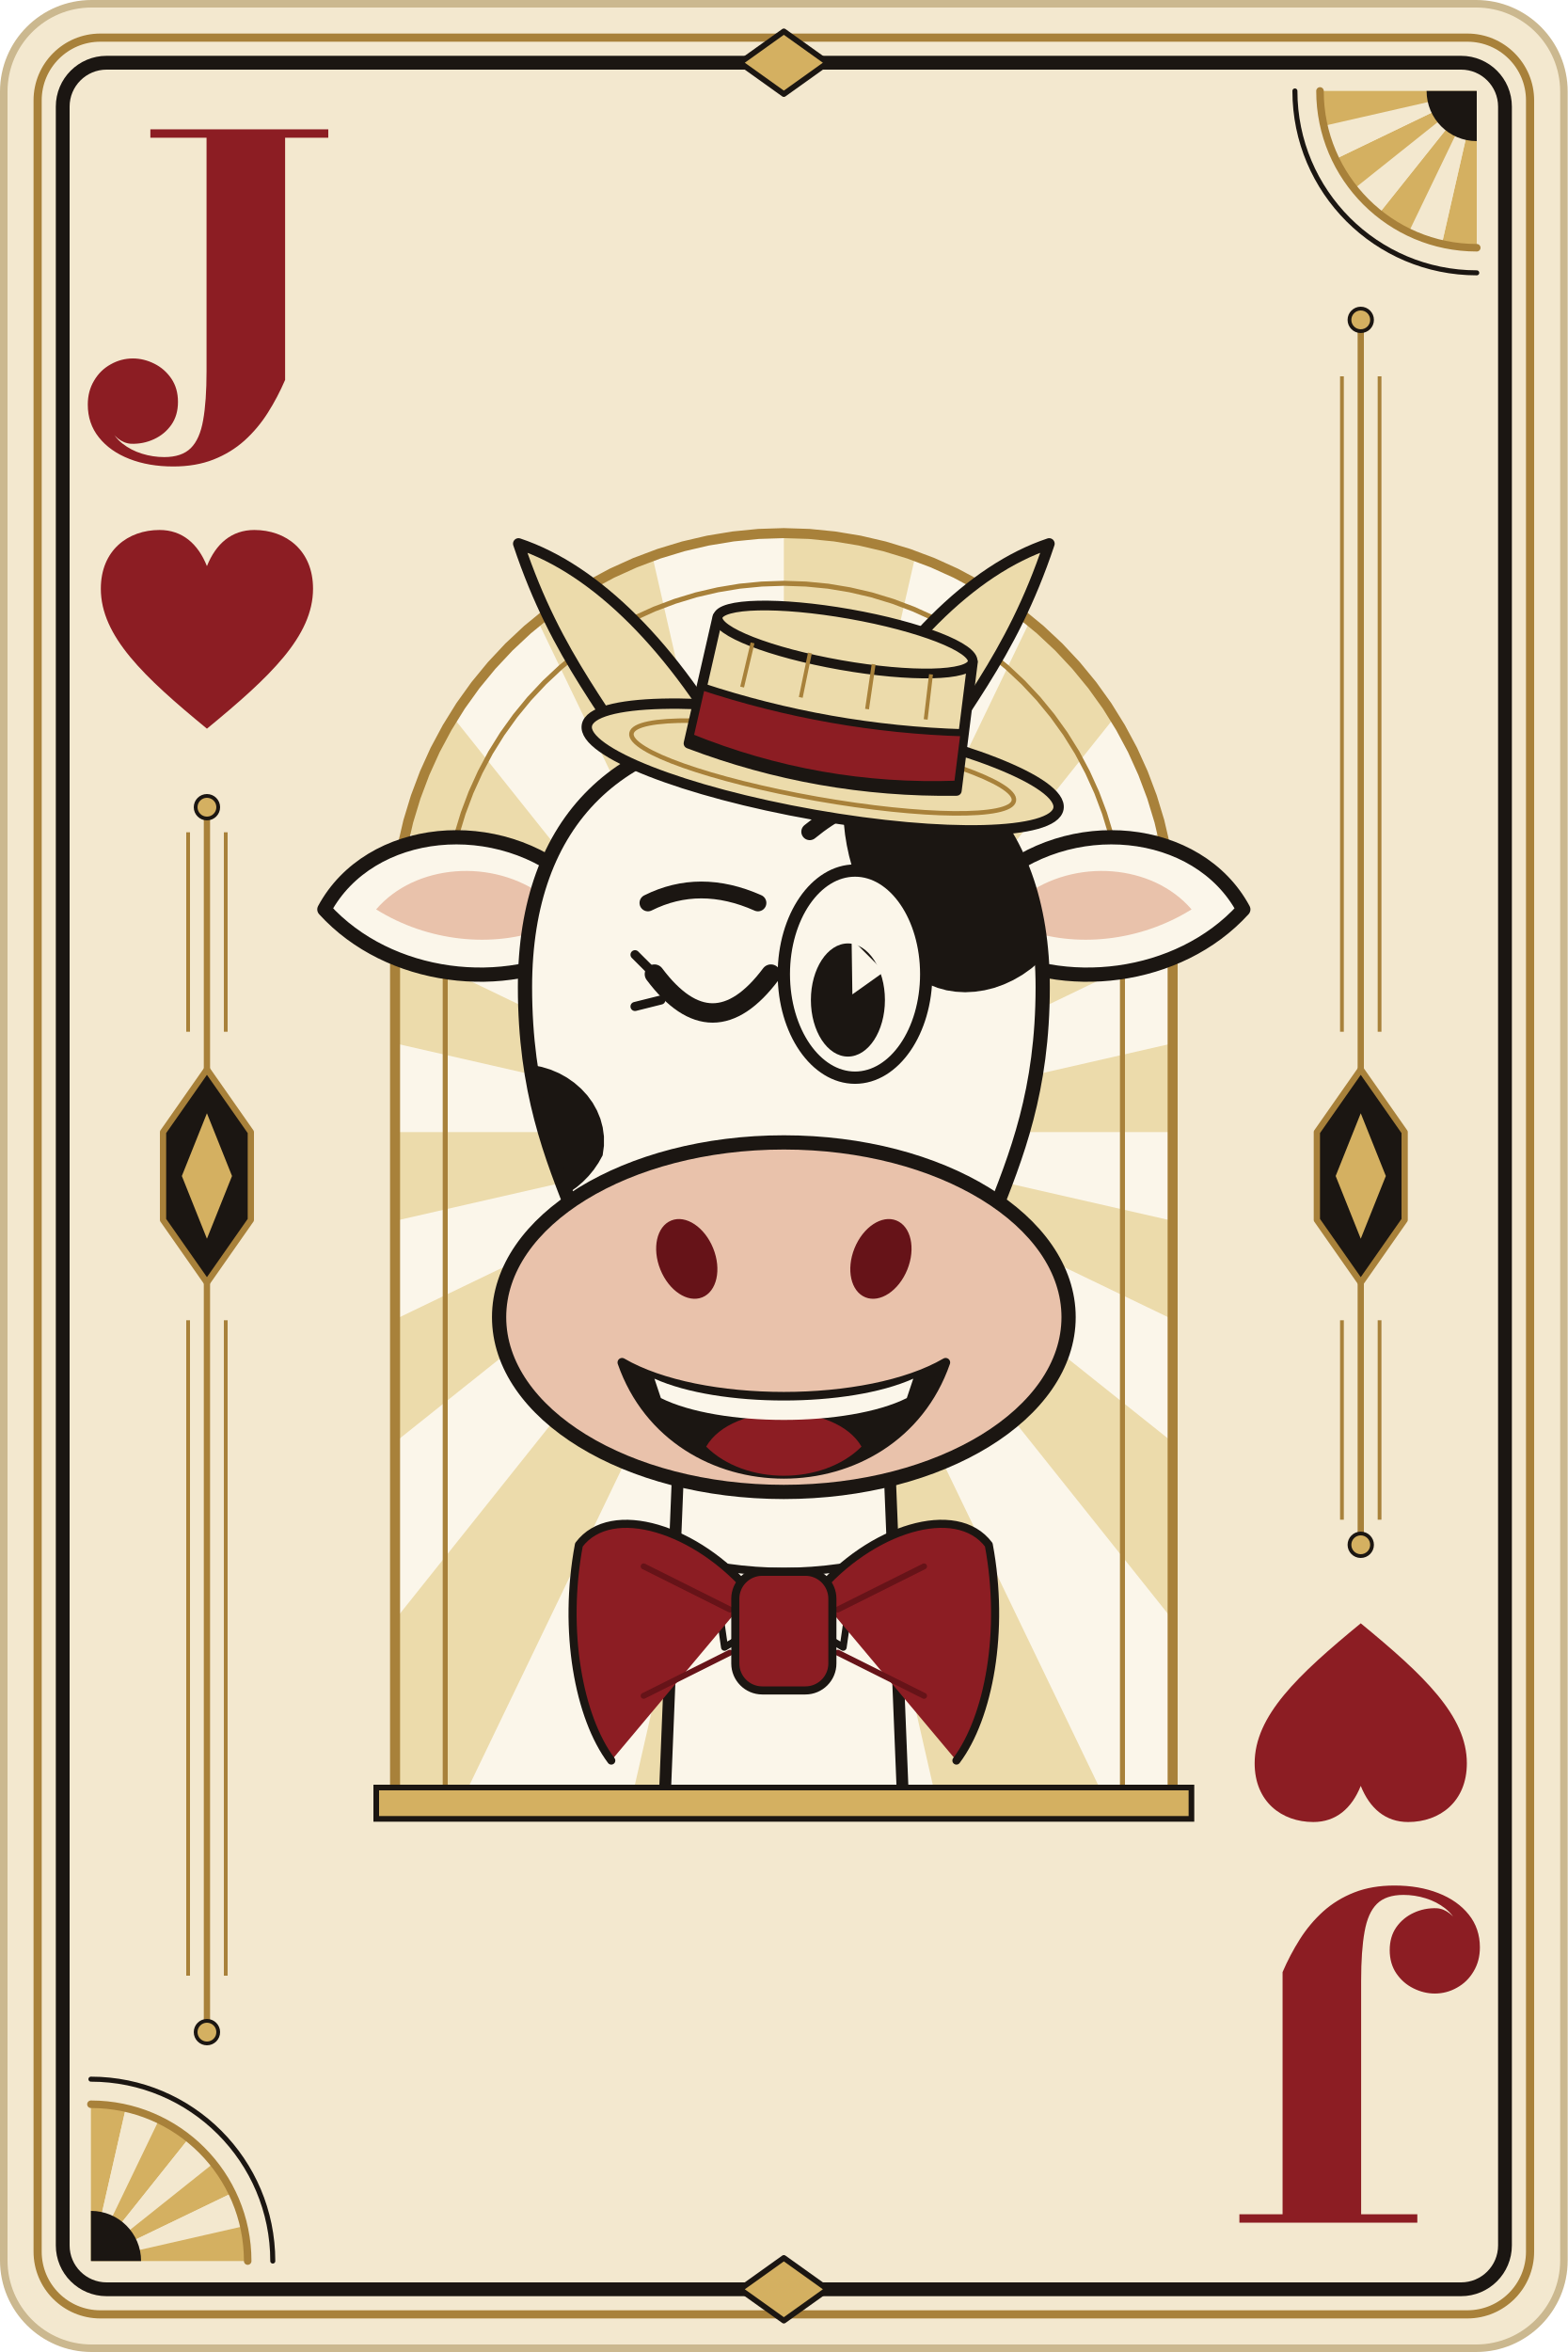
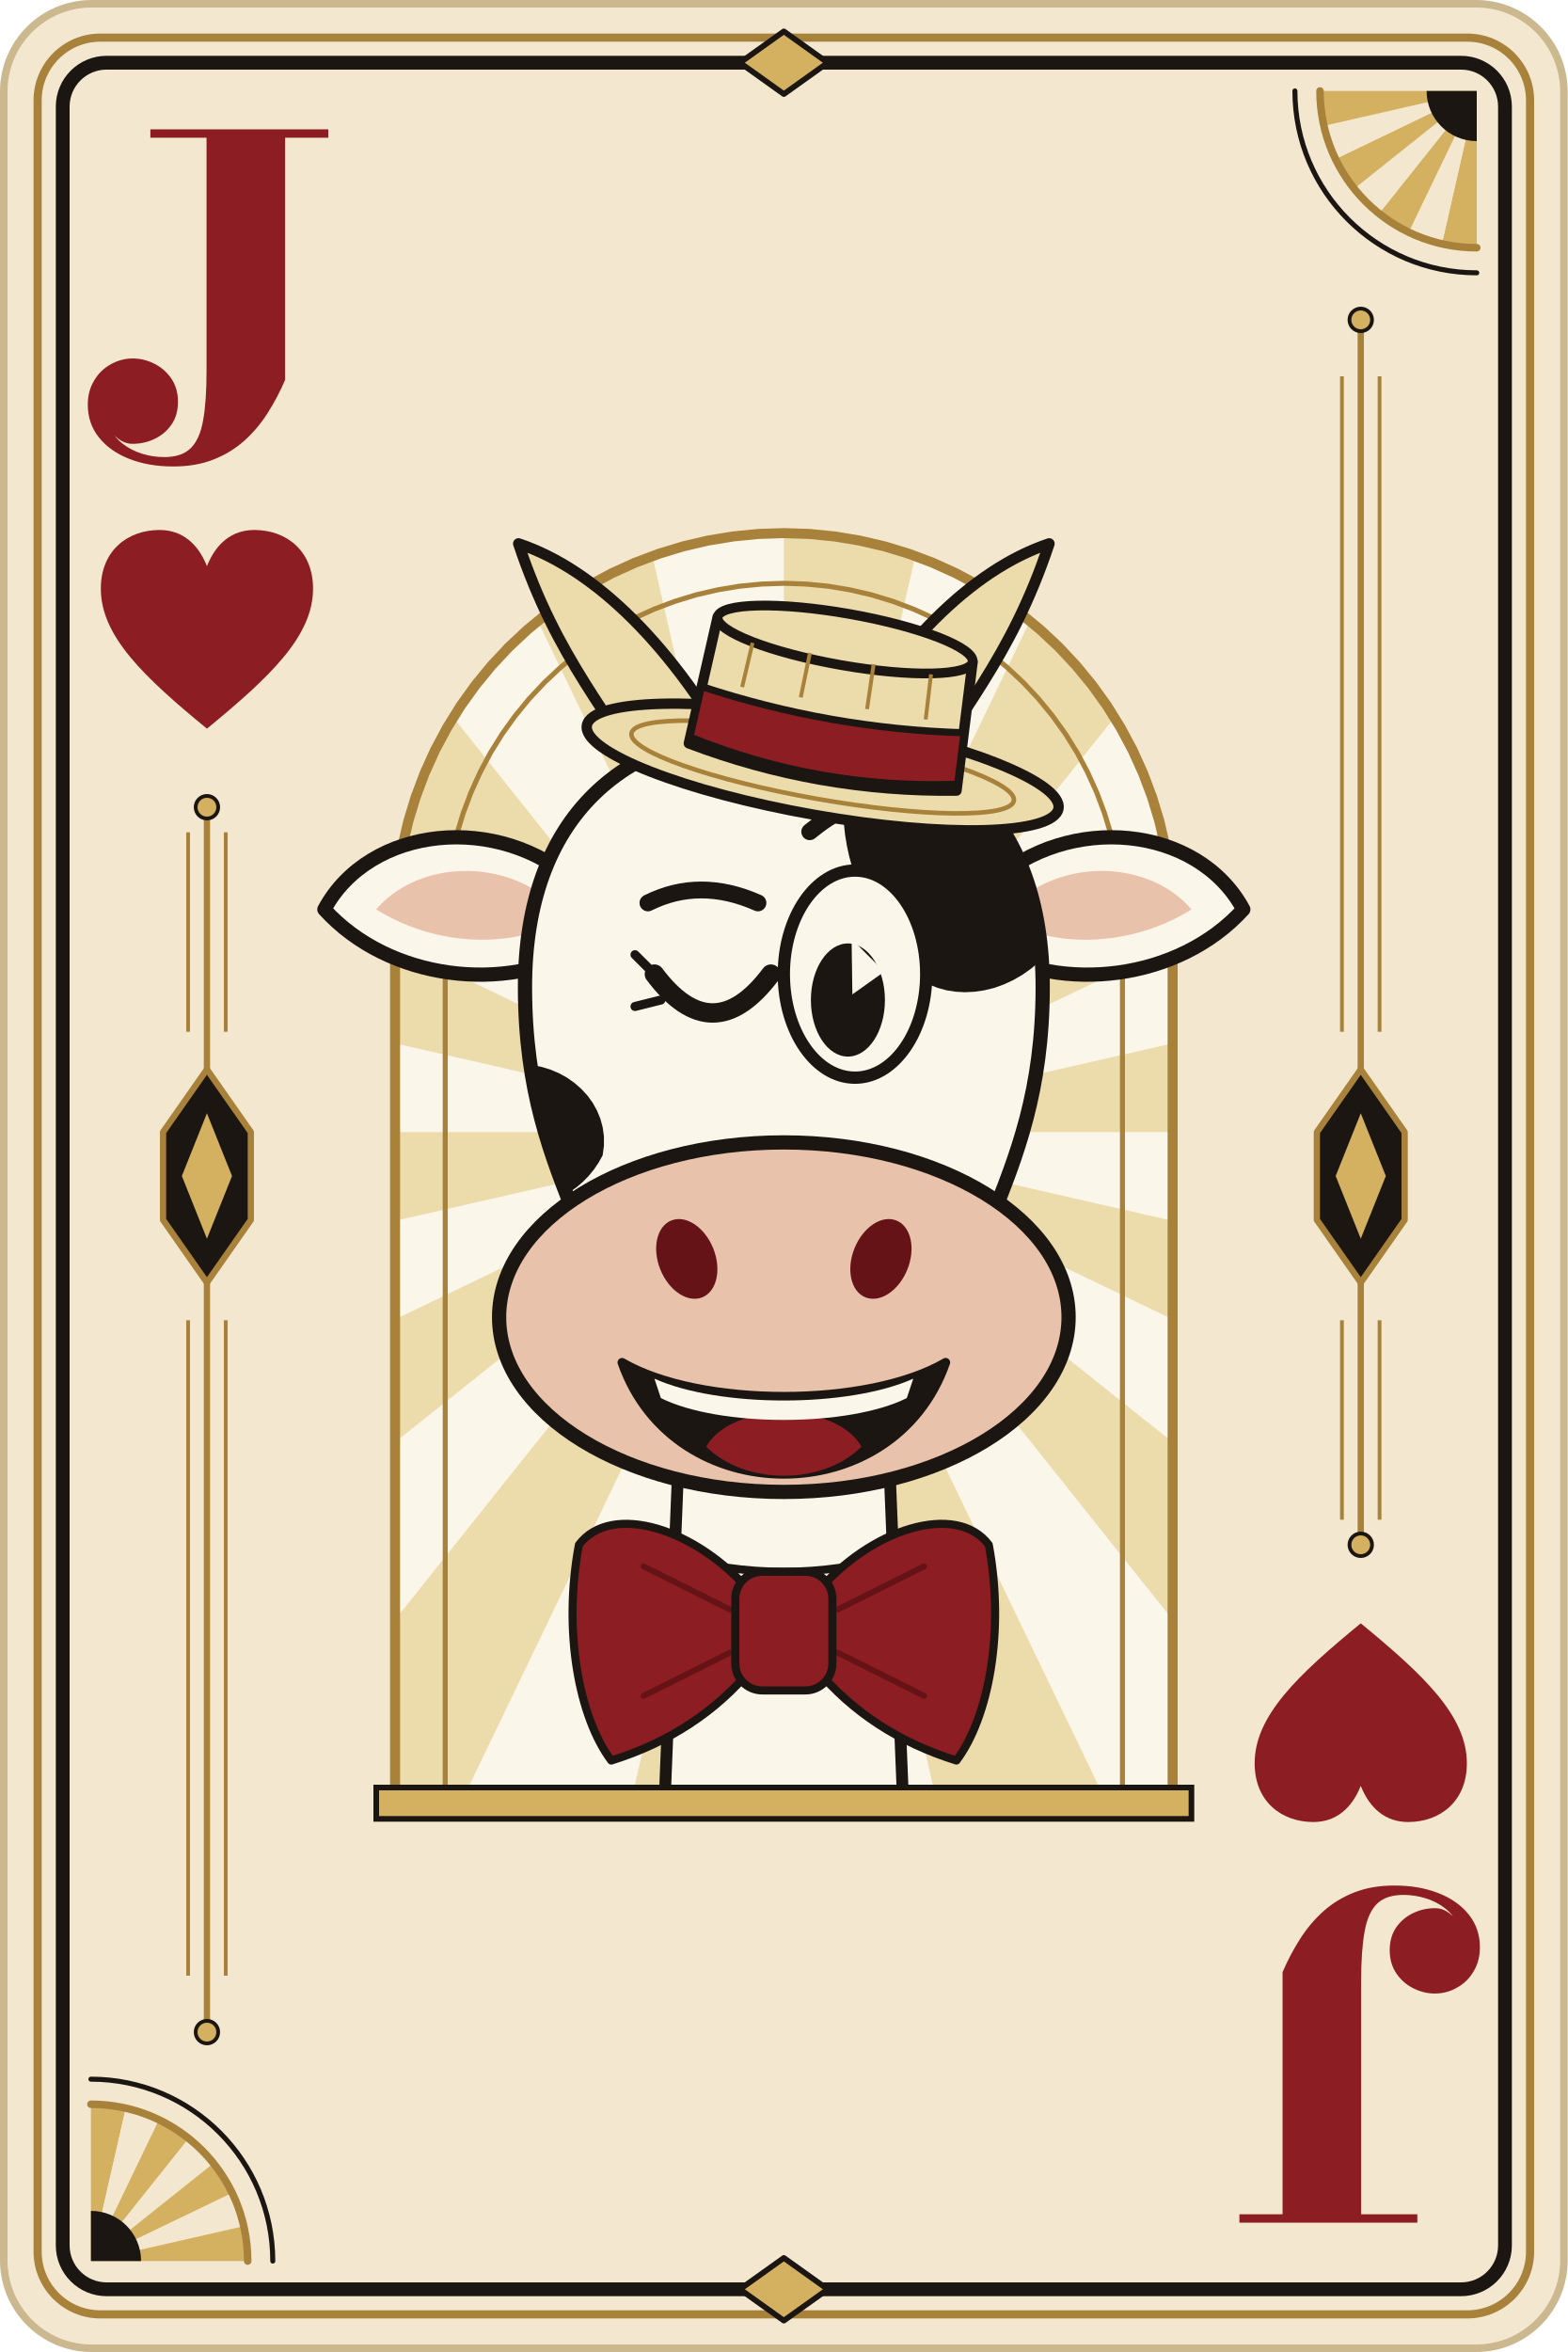
<svg xmlns="http://www.w3.org/2000/svg" viewBox="0 0 250 375" width="300" height="450" role="img" aria-label="Jack of hearts">
  <rect x="0.6" y="0.6" width="248.8" height="373.8" rx="14" fill="#f3e8cf" stroke="#cbb88f" stroke-width="1.2" />
  <rect x="6" y="6" width="238" height="363" rx="10" fill="none" stroke="#a8813a" stroke-width="1.3" />
  <rect x="10" y="10" width="230" height="355" rx="7" fill="none" stroke="#1b1612" stroke-width="2.2" />
  <path d="M125,5 L132,10 L125,15 L118,10 Z" fill="#d4b061" stroke="#1b1612" stroke-width="0.9" stroke-linejoin="round" stroke-linecap="round" />
  <path d="M125,360 L132,365 L125,370 L118,365 Z" fill="#d4b061" stroke="#1b1612" stroke-width="0.9" stroke-linejoin="round" stroke-linecap="round" />
  <g class="rank" transform="translate(32.36 20.62) scale(1.7) translate(-32.36 -20.62)">
    <path d="M44.12 20.62V21.41H40.07V44.12Q39.38 45.73 38.45 47.2Q37.52 48.67 36.26 49.81Q35 50.94 33.35 51.59Q31.7 52.24 29.58 52.24Q27.27 52.24 25.46 51.53Q23.64 50.82 22.6 49.51Q21.56 48.21 21.56 46.44Q21.56 45.17 22.15 44.19Q22.73 43.2 23.71 42.66Q24.68 42.11 25.79 42.11Q26.82 42.11 27.8 42.6Q28.77 43.08 29.4 44Q30.02 44.92 30.02 46.18Q30.02 47.44 29.4 48.33Q28.77 49.22 27.77 49.68Q26.76 50.15 25.61 50.11Q24.96 50.07 24.38 49.61Q23.81 49.16 23.64 48.53Q24.01 49.46 24.81 50.09Q25.61 50.72 26.64 51.04Q27.67 51.36 28.73 51.36Q30.37 51.36 31.22 50.52Q32.07 49.68 32.38 47.9Q32.7 46.12 32.7 43.3V21.41H27.43V20.62Z" fill="#8c1d23" />
  </g>
  <g transform="translate(33 100.7) scale(0.36) translate(-50 -50)">
    <path d="M50,93 C22,70 3,52 3,31 C3,14 15,5 29,5 C39,5 46,11 50,21 C54,11 61,5 71,5 C85,5 97,14 97,31 C97,52 78,70 50,93 Z" fill="#8c1d23" />
  </g>
  <line x1="33" y1="129.7" x2="33" y2="172.5" stroke="#a8813a" stroke-width="1" />
  <line x1="33" y1="202.5" x2="33" y2="323" stroke="#a8813a" stroke-width="1" />
  <line x1="30" y1="132.7" x2="30" y2="164.5" stroke="#a8813a" stroke-width="0.6" />
  <line x1="30" y1="210.5" x2="30" y2="315" stroke="#a8813a" stroke-width="0.6" />
  <line x1="36" y1="132.7" x2="36" y2="164.5" stroke="#a8813a" stroke-width="0.6" />
  <line x1="36" y1="210.5" x2="36" y2="315" stroke="#a8813a" stroke-width="0.6" />
  <circle cx="33" cy="128.7" r="1.8" fill="#d4b061" stroke="#1b1612" stroke-width="0.6" stroke-linejoin="round" stroke-linecap="round" />
  <circle cx="33" cy="324" r="1.8" fill="#d4b061" stroke="#1b1612" stroke-width="0.6" stroke-linejoin="round" stroke-linecap="round" />
  <path d="M33,170.5 L40,180.5 L40,194.5 L33,204.5 L26,194.5 L26,180.5 Z" fill="#1b1612" stroke="#a8813a" stroke-width="1" stroke-linejoin="round" stroke-linecap="round" />
  <path d="M33,177.5 L37,187.5 L33,197.5 L29,187.5 Z" fill="#d4b061" />
  <path d="M14.5,360.5 L14.5,335.5 L15.9,335.54 L17.3,335.66 L18.69,335.85 L20.06,336.13 Z" fill="#d4b061" />
  <path d="M14.5,360.5 L20.06,336.13 L21.42,336.48 L22.76,336.9 L24.07,337.4 L25.35,337.98 Z" fill="#f3e8cf" />
  <path d="M14.5,360.5 L25.35,337.98 L26.59,338.62 L27.8,339.33 L28.97,340.11 L30.09,340.95 Z" fill="#d4b061" />
  <path d="M14.5,360.5 L30.09,340.95 L31.16,341.86 L32.18,342.82 L33.14,343.84 L34.05,344.91 Z" fill="#f3e8cf" />
  <path d="M14.5,360.5 L34.05,344.91 L34.89,346.03 L35.67,347.2 L36.38,348.41 L37.02,349.65 Z" fill="#d4b061" />
  <path d="M14.5,360.5 L37.02,349.65 L37.6,350.93 L38.1,352.24 L38.52,353.58 L38.87,354.94 Z" fill="#f3e8cf" />
  <path d="M14.5,360.5 L38.87,354.94 L39.15,356.31 L39.34,357.7 L39.46,359.1 L39.5,360.5 Z" fill="#d4b061" />
  <path d="M14.5,335.5 A25,25 0 0 1 39.5,360.5" fill="none" stroke="#a8813a" stroke-width="1.2" stroke-linejoin="round" stroke-linecap="round" />
  <path d="M14.5,331.5 A29,29 0 0 1 43.5,360.5" fill="none" stroke="#1b1612" stroke-width="0.8" stroke-linejoin="round" stroke-linecap="round" />
  <path d="M14.5,352.5 A8,8 0 0 1 22.5,360.5 L14.5,360.5 Z" fill="#1b1612" />
  <g transform="rotate(180 125 187.5)">
    <g class="rank" transform="translate(32.36 20.62) scale(1.7) translate(-32.36 -20.62)">
      <path d="M44.12 20.62V21.41H40.07V44.12Q39.38 45.73 38.45 47.2Q37.52 48.67 36.26 49.81Q35 50.94 33.35 51.59Q31.7 52.24 29.58 52.24Q27.27 52.24 25.46 51.53Q23.64 50.82 22.6 49.51Q21.56 48.21 21.56 46.44Q21.56 45.17 22.15 44.19Q22.73 43.2 23.71 42.66Q24.68 42.11 25.79 42.11Q26.82 42.11 27.8 42.6Q28.77 43.08 29.4 44Q30.02 44.92 30.02 46.18Q30.02 47.44 29.4 48.33Q28.77 49.22 27.77 49.68Q26.76 50.15 25.61 50.11Q24.96 50.07 24.38 49.61Q23.81 49.16 23.64 48.53Q24.01 49.46 24.81 50.09Q25.61 50.72 26.64 51.04Q27.67 51.36 28.73 51.36Q30.37 51.36 31.22 50.52Q32.07 49.68 32.38 47.9Q32.7 46.12 32.7 43.3V21.41H27.43V20.62Z" fill="#8c1d23" />
    </g>
    <g transform="translate(33 100.7) scale(0.36) translate(-50 -50)">
      <path d="M50,93 C22,70 3,52 3,31 C3,14 15,5 29,5 C39,5 46,11 50,21 C54,11 61,5 71,5 C85,5 97,14 97,31 C97,52 78,70 50,93 Z" fill="#8c1d23" />
    </g>
    <line x1="33" y1="129.7" x2="33" y2="172.5" stroke="#a8813a" stroke-width="1" />
    <line x1="33" y1="202.5" x2="33" y2="323" stroke="#a8813a" stroke-width="1" />
    <line x1="30" y1="132.7" x2="30" y2="164.5" stroke="#a8813a" stroke-width="0.6" />
    <line x1="30" y1="210.5" x2="30" y2="315" stroke="#a8813a" stroke-width="0.6" />
    <line x1="36" y1="132.7" x2="36" y2="164.5" stroke="#a8813a" stroke-width="0.6" />
    <line x1="36" y1="210.5" x2="36" y2="315" stroke="#a8813a" stroke-width="0.6" />
    <circle cx="33" cy="128.7" r="1.8" fill="#d4b061" stroke="#1b1612" stroke-width="0.6" stroke-linejoin="round" stroke-linecap="round" />
    <circle cx="33" cy="324" r="1.8" fill="#d4b061" stroke="#1b1612" stroke-width="0.6" stroke-linejoin="round" stroke-linecap="round" />
    <path d="M33,170.5 L40,180.5 L40,194.5 L33,204.5 L26,194.5 L26,180.5 Z" fill="#1b1612" stroke="#a8813a" stroke-width="1" stroke-linejoin="round" stroke-linecap="round" />
    <path d="M33,177.5 L37,187.5 L33,197.5 L29,187.5 Z" fill="#d4b061" />
    <path d="M14.5,360.5 L14.5,335.5 L15.9,335.54 L17.3,335.66 L18.69,335.85 L20.06,336.13 Z" fill="#d4b061" />
    <path d="M14.5,360.5 L20.06,336.13 L21.42,336.48 L22.76,336.9 L24.07,337.4 L25.35,337.98 Z" fill="#f3e8cf" />
    <path d="M14.5,360.5 L25.35,337.98 L26.59,338.62 L27.8,339.33 L28.97,340.11 L30.09,340.95 Z" fill="#d4b061" />
    <path d="M14.5,360.5 L30.09,340.95 L31.16,341.86 L32.18,342.82 L33.14,343.84 L34.05,344.91 Z" fill="#f3e8cf" />
    <path d="M14.5,360.5 L34.05,344.91 L34.89,346.03 L35.67,347.2 L36.38,348.41 L37.02,349.65 Z" fill="#d4b061" />
    <path d="M14.5,360.5 L37.02,349.65 L37.6,350.93 L38.1,352.24 L38.52,353.58 L38.87,354.94 Z" fill="#f3e8cf" />
    <path d="M14.5,360.5 L38.87,354.94 L39.15,356.31 L39.34,357.7 L39.46,359.1 L39.5,360.5 Z" fill="#d4b061" />
    <path d="M14.5,335.5 A25,25 0 0 1 39.5,360.5" fill="none" stroke="#a8813a" stroke-width="1.2" stroke-linejoin="round" stroke-linecap="round" />
    <path d="M14.5,331.5 A29,29 0 0 1 43.5,360.5" fill="none" stroke="#1b1612" stroke-width="0.8" stroke-linejoin="round" stroke-linecap="round" />
    <path d="M14.5,352.5 A8,8 0 0 1 22.5,360.5 L14.5,360.5 Z" fill="#1b1612" />
  </g>
  <g transform="translate(0 12.5)">
    <path d="M63,272.5 L63,134.5 L63.13,130.45 L63.53,126.41 L64.19,122.4 L65.11,118.45 L66.29,114.57 L67.72,110.77 L69.39,107.08 L71.31,103.5 L73.45,100.05 L75.81,96.76 L78.39,93.62 L81.16,90.66 L84.12,87.89 L87.26,85.31 L90.55,82.95 L94,80.81 L97.58,78.89 L101.27,77.22 L105.07,75.79 L108.95,74.61 L112.9,73.69 L116.91,73.03 L120.95,72.63 L125,72.5 L129.05,72.63 L133.09,73.03 L137.1,73.69 L141.05,74.61 L144.93,75.79 L148.73,77.22 L152.42,78.89 L156,80.81 L159.45,82.95 L162.74,85.31 L165.88,87.89 L168.84,90.66 L171.61,93.62 L174.19,96.76 L176.55,100.05 L178.69,103.5 L180.61,107.08 L182.28,110.77 L183.71,114.57 L184.89,118.45 L185.81,122.4 L186.47,126.41 L186.87,130.45 L187,134.5 L187,272.5 Z" fill="#ecdbab" />
    <path d="M125,168 L187,182.15 L187,168 Z" fill="#fbf6ea" />
    <path d="M125,168 L187,217.44 L187,197.86 Z" fill="#fbf6ea" />
    <path d="M125,168 L175.32,272.5 L187,272.5 L187,245.75 Z" fill="#fbf6ea" />
    <path d="M125,168 L125,272.5 L148.85,272.5 Z" fill="#fbf6ea" />
    <path d="M125,168 L74.68,272.5 L101.15,272.5 Z" fill="#fbf6ea" />
    <path d="M125,168 L63,217.44 L63,245.75 Z" fill="#fbf6ea" />
    <path d="M125,168 L63,182.15 L63,197.86 Z" fill="#fbf6ea" />
    <path d="M125,168 L63,153.85 L63,168 Z" fill="#fbf6ea" />
    <path d="M125,168 L64.76,119.96 L64.19,122.4 L63.53,126.41 L63.13,130.45 L63,134.5 L63,138.14 Z" fill="#fbf6ea" />
    <path d="M125,168 L85.77,86.53 L84.12,87.89 L81.16,90.66 L78.39,93.62 L75.81,96.76 L73.45,100.05 L72.3,101.91 Z" fill="#fbf6ea" />
    <path d="M125,168 L125,72.5 L120.95,72.63 L116.91,73.03 L112.9,73.69 L108.95,74.61 L105.07,75.79 L104.04,76.18 Z" fill="#fbf6ea" />
    <path d="M125,168 L164.23,86.53 L162.74,85.31 L159.45,82.95 L156,80.81 L152.42,78.89 L148.73,77.22 L145.96,76.18 Z" fill="#fbf6ea" />
    <path d="M125,168 L185.24,119.96 L184.89,118.45 L183.71,114.57 L182.28,110.77 L180.61,107.08 L178.69,103.5 L177.7,101.91 Z" fill="#fbf6ea" />
    <path d="M125,168 L187,153.85 L187,138.14 Z" fill="#fbf6ea" />
    <path d="M71,272.5 L71,134.5 L71.12,130.97 L71.46,127.45 L72.04,123.97 L72.84,120.52 L73.87,117.14 L75.11,113.84 L76.57,110.62 L78.23,107.5 L80.1,104.5 L82.16,101.63 L84.4,98.9 L86.82,96.32 L89.4,93.9 L92.13,91.66 L95,89.6 L98,87.73 L101.12,86.07 L104.34,84.61 L107.64,83.37 L111.02,82.34 L114.47,81.54 L117.95,80.96 L121.47,80.62 L125,80.5 L128.53,80.62 L132.05,80.96 L135.53,81.54 L138.98,82.34 L142.36,83.37 L145.66,84.61 L148.88,86.07 L152,87.73 L155,89.6 L157.87,91.66 L160.6,93.9 L163.18,96.32 L165.6,98.9 L167.84,101.63 L169.9,104.5 L171.77,107.5 L173.43,110.62 L174.89,113.84 L176.13,117.14 L177.16,120.52 L177.96,123.97 L178.54,127.45 L178.88,130.97 L179,134.5 L179,272.5" fill="none" stroke="#a8813a" stroke-width="0.8" stroke-linejoin="round" stroke-linecap="round" />
    <path d="M63,272.5 L63,134.5 L63.13,130.45 L63.53,126.41 L64.19,122.4 L65.11,118.45 L66.29,114.57 L67.72,110.77 L69.39,107.08 L71.31,103.5 L73.45,100.05 L75.81,96.76 L78.39,93.62 L81.16,90.66 L84.12,87.89 L87.26,85.31 L90.55,82.95 L94,80.81 L97.58,78.89 L101.27,77.22 L105.07,75.79 L108.95,74.61 L112.9,73.69 L116.91,73.03 L120.95,72.63 L125,72.5 L129.05,72.63 L133.09,73.03 L137.1,73.69 L141.05,74.61 L144.93,75.79 L148.73,77.22 L152.42,78.89 L156,80.81 L159.45,82.95 L162.74,85.31 L165.88,87.89 L168.84,90.66 L171.61,93.62 L174.19,96.76 L176.55,100.05 L178.69,103.5 L180.61,107.08 L182.28,110.77 L183.71,114.57 L184.89,118.45 L185.81,122.4 L186.47,126.41 L186.87,130.45 L187,134.5 L187,272.5" fill="none" stroke="#a8813a" stroke-width="1.6" stroke-linejoin="round" stroke-linecap="round" />
    <g transform="translate(59.64 47.18) scale(0.86)">
      <path d="M57,188 L54,262 L98,262 L95,188 Z" fill="#fbf6ea" />
      <path d="M57,188 L54,262" fill="none" stroke="#1b1612" stroke-width="2.2" stroke-linejoin="round" stroke-linecap="round" />
      <path d="M95,188 L98,262" fill="none" stroke="#1b1612" stroke-width="2.2" stroke-linejoin="round" stroke-linecap="round" />
      <path d="M55,219 Q76,225 97,219 L97,228 Q76,234 55,228 Z" fill="#fbf6ea" stroke="#1b1612" stroke-width="1.5" stroke-linejoin="round" stroke-linecap="round" />
      <path d="M75,230 L65,236 L64,229 Z" fill="#fbf6ea" stroke="#1b1612" stroke-width="1.3" stroke-linejoin="round" stroke-linecap="round" />
      <path d="M77,230 L87,236 L88,229 Z" fill="#fbf6ea" stroke="#1b1612" stroke-width="1.3" stroke-linejoin="round" stroke-linecap="round" />
      <g class="bow-tie" transform="translate(76 233) scale(2) translate(-76 -233)">
-         <path d="M73,229.5 C68,223.5 60,221 57,225 C55.5,233 57,241 60,245 C68,242.5 73,236.5 Z" fill="#8c1d23" stroke="#1b1612" stroke-width="0.75" stroke-linejoin="round" stroke-linecap="round" />
-         <path d="M79,229.5 C84,223.5 92,221 95,225 C96.5,233 95,241 92,245 C84,242.5 79,236.5 Z" fill="#8c1d23" stroke="#1b1612" stroke-width="0.75" stroke-linejoin="round" stroke-linecap="round" />
+         <path d="M73,229.5 C68,223.5 60,221 57,225 C55.5,233 57,241 60,245 Q68,242.5 73,236.5 Z" fill="#8c1d23" stroke="#1b1612" stroke-width="0.75" stroke-linejoin="round" stroke-linecap="round" />
+         <path d="M79,229.5 C84,223.5 92,221 95,225 C96.5,233 95,241 92,245 Q84,242.5 79,236.5 Z" fill="#8c1d23" stroke="#1b1612" stroke-width="0.75" stroke-linejoin="round" stroke-linecap="round" />
        <path d="M71,231 L63,227" fill="none" stroke="#661318" stroke-width="0.55" stroke-linejoin="round" stroke-linecap="round" />
        <path d="M71,235 L63,239" fill="none" stroke="#661318" stroke-width="0.55" stroke-linejoin="round" stroke-linecap="round" />
        <path d="M81,231 L89,227" fill="none" stroke="#661318" stroke-width="0.55" stroke-linejoin="round" stroke-linecap="round" />
        <path d="M81,235 L89,239" fill="none" stroke="#661318" stroke-width="0.55" stroke-linejoin="round" stroke-linecap="round" />
        <rect x="71.5" y="227.5" width="9" height="11" rx="2.5" fill="#8c1d23" stroke="#1b1612" stroke-width="0.75" />
      </g>
      <g class="head" transform="translate(76 188) scale(1.2) translate(-76 -188)">
        <g class="horn" transform="translate(63 94.5) scale(2) translate(-63 -94.5)">
          <path d="M60,96 C56,89 52,85 49,76 C55,78 61,84 66,93 Z" fill="#ecdbab" stroke="#1b1612" stroke-width="0.85" stroke-linejoin="round" stroke-linecap="round" />
        </g>
        <g transform="matrix(-1 0 0 1 152 0)">
          <g class="horn" transform="translate(63 94.5) scale(2) translate(-63 -94.5)">
            <path d="M60,96 C56,89 52,85 49,76 C55,78 61,84 66,93 Z" fill="#ecdbab" stroke="#1b1612" stroke-width="0.85" stroke-linejoin="round" stroke-linecap="round" />
          </g>
        </g>
        <path d="M44,110 C32,99 12,101 5,114 C15,125 33,127 45,120 Z" fill="#fbf6ea" stroke="#1b1612" stroke-width="2.2" stroke-linejoin="round" stroke-linecap="round" />
        <path d="M39,112 C31,106 19,107 13,114 C21,119 31,120 39,117 Z" fill="#e9c2ab" />
        <g transform="matrix(-1 0 0 1 152 0)">
          <path d="M44,110 C32,99 12,101 5,114 C15,125 33,127 45,120 Z" fill="#fbf6ea" stroke="#1b1612" stroke-width="2.2" stroke-linejoin="round" stroke-linecap="round" />
          <path d="M39,112 C31,106 19,107 13,114 C21,119 31,120 39,117 Z" fill="#e9c2ab" />
        </g>
        <path d="M76,86 C101,86 116,100 116,126 C116,142 112,152 108,162 L44,162 C40,152 36,142 36,126 C36,100 51,86 76,86 Z" fill="#fbf6ea" />
        <path d="M85.62,93.79 L85.36,95.57 L85.22,97.32 L85.2,99.06 L85.28,100.77 L85.46,102.45 L85.73,104.1 L86.08,105.73 L86.51,107.32 L87,108.88 L87.55,110.39 L88.16,111.87 L88.81,113.31 L89.5,114.7 L90.22,116.05 L90.96,117.34 L91.72,118.59 L92.48,119.78 L93.24,120.92 L94,122 L94.96,123.12 L96.02,124.1 L97.19,124.93 L98.43,125.6 L99.75,126.12 L101.13,126.5 L102.55,126.72 L104.02,126.8 L105.5,126.72 L107,126.5 L108.5,126.13 L109.98,125.6 L111.45,124.92 L112.87,124.1 L114.25,123.12 L115.57,122 L115.84,121.72 L115.56,118.56 L115,115.12 L114.24,111.86 L113.27,108.78 L112.08,105.89 L110.7,103.2 L109.12,100.69 L107.34,98.37 L105.38,96.25 L103.22,94.32 L100.88,92.59 L98.36,91.06 L97.02,90.39 L94.91,90.27 L92.62,90.36 L90.35,90.67 L88.14,91.22 L86,92 Z" fill="#1b1612" fill-rule="evenodd" />
        <path d="M43.05,157.58 L44.03,156.88 L44.96,156.08 L45.83,155.19 L46.63,154.22 L47.36,153.15 L48,152 L48.2,150.52 L48.2,149.07 L48.01,147.68 L47.65,146.34 L47.12,145.06 L46.45,143.86 L45.64,142.75 L44.7,141.73 L43.65,140.81 L42.5,140 L41.26,139.31 L39.94,138.75 L38.55,138.33 L37.11,138.06 L36.84,138.03 L36.97,138.94 L37.3,140.85 L37.66,142.7 L38.07,144.5 L38.5,146.25 L38.96,147.95 L39.46,149.62 L39.97,151.24 L40.51,152.84 L41.06,154.41 L41.63,155.95 L42.21,157.48 L42.4,157.97 Z" fill="#1b1612" fill-rule="evenodd" />
        <path d="M76,86 C101,86 116,100 116,126 C116,142 112,152 108,162 L44,162 C40,152 36,142 36,126 C36,100 51,86 76,86 Z" fill="none" stroke="#1b1612" stroke-width="2.2" stroke-linejoin="round" stroke-linecap="round" />
        <ellipse cx="76" cy="177" rx="44" ry="27" fill="#e9c2ab" stroke="#1b1612" stroke-width="2.2" stroke-linejoin="round" stroke-linecap="round" />
        <ellipse cx="61" cy="168" rx="4.4" ry="6.4" transform="rotate(-22 61 168)" fill="#661318" />
        <ellipse cx="91" cy="168" rx="4.4" ry="6.4" transform="rotate(22 91 168)" fill="#661318" />
        <path d="M51,184 C59,207 93,207 101,184 C89,191 63,191 51,184 Z" fill="#1b1612" stroke="#1b1612" stroke-width="1.4" stroke-linejoin="round" stroke-linecap="round" />
        <path d="M64,197 C68,190 84,190 88,197 C82,203 70,203 64,197 Z" fill="#8c1d23" />
        <path d="M56,186.5 C66,191 86,191 96,186.5 L95,189.5 C86,194 66,194 57,189.5 Z" fill="#fbf6ea" />
        <path d="M56,124 Q65,136 74,124" fill="none" stroke="#1b1612" stroke-width="3" stroke-linejoin="round" stroke-linecap="round" />
        <path d="M56,124 L53,121 M57,128 L53,129" fill="none" stroke="#1b1612" stroke-width="1.4" stroke-linejoin="round" stroke-linecap="round" />
        <ellipse cx="87" cy="124" rx="11" ry="16" fill="#fbf6ea" />
        <ellipse cx="85.9" cy="128" rx="5.72" ry="8.74" fill="#1b1612" />
        <path d="M86.59,127.13 L86.47,118.57 L91.51,123.63 Z" fill="#fbf6ea" />
        <ellipse cx="87" cy="124" rx="11" ry="16" fill="none" stroke="#1b1612" stroke-width="1.9" stroke-linejoin="round" stroke-linecap="round" />
        <path d="M55,113 Q63,109 72,113" fill="none" stroke="#1b1612" stroke-width="2.6" stroke-linejoin="round" stroke-linecap="round" />
        <path d="M80,102 Q91,93 99,100" fill="none" stroke="#1b1612" stroke-width="2.6" stroke-linejoin="round" stroke-linecap="round" />
        <g transform="translate(82 92) rotate(10) scale(1)">
          <ellipse cx="0" cy="0" rx="37" ry="7.5" fill="#ecdbab" stroke="#1b1612" stroke-width="1.6" stroke-linejoin="round" stroke-linecap="round" />
          <ellipse cx="0" cy="0" rx="30" ry="5" fill="none" stroke="#a8813a" stroke-width="0.7" stroke-linejoin="round" stroke-linecap="round" />
          <path d="M-21,0 L-20,-20 L20,-20 L21,0 Q0,4 -21,0 Z" fill="#ecdbab" stroke="#1b1612" stroke-width="1.6" stroke-linejoin="round" stroke-linecap="round" />
          <path d="M-20.6,-9 Q0,-6 20.6,-9 L21,-1 Q0,3.5 -21,-1 Z" fill="#8c1d23" stroke="#1b1612" stroke-width="1.1" stroke-linejoin="round" stroke-linecap="round" />
          <ellipse cx="0" cy="-20" rx="20" ry="4" fill="#ecdbab" stroke="#1b1612" stroke-width="1.5" stroke-linejoin="round" stroke-linecap="round" />
          <line x1="-14" y1="-17" x2="-14.4" y2="-10" stroke="#a8813a" stroke-width="0.6" />
          <line x1="-5" y1="-17" x2="-5.2" y2="-10" stroke="#a8813a" stroke-width="0.6" />
          <line x1="5" y1="-17" x2="5.2" y2="-10" stroke="#a8813a" stroke-width="0.6" />
          <line x1="14" y1="-17" x2="14.4" y2="-10" stroke="#a8813a" stroke-width="0.6" />
        </g>
      </g>
    </g>
    <rect x="60" y="272.5" width="130" height="5" fill="#d4b061" stroke="#1b1612" stroke-width="0.9" />
  </g>
</svg>
